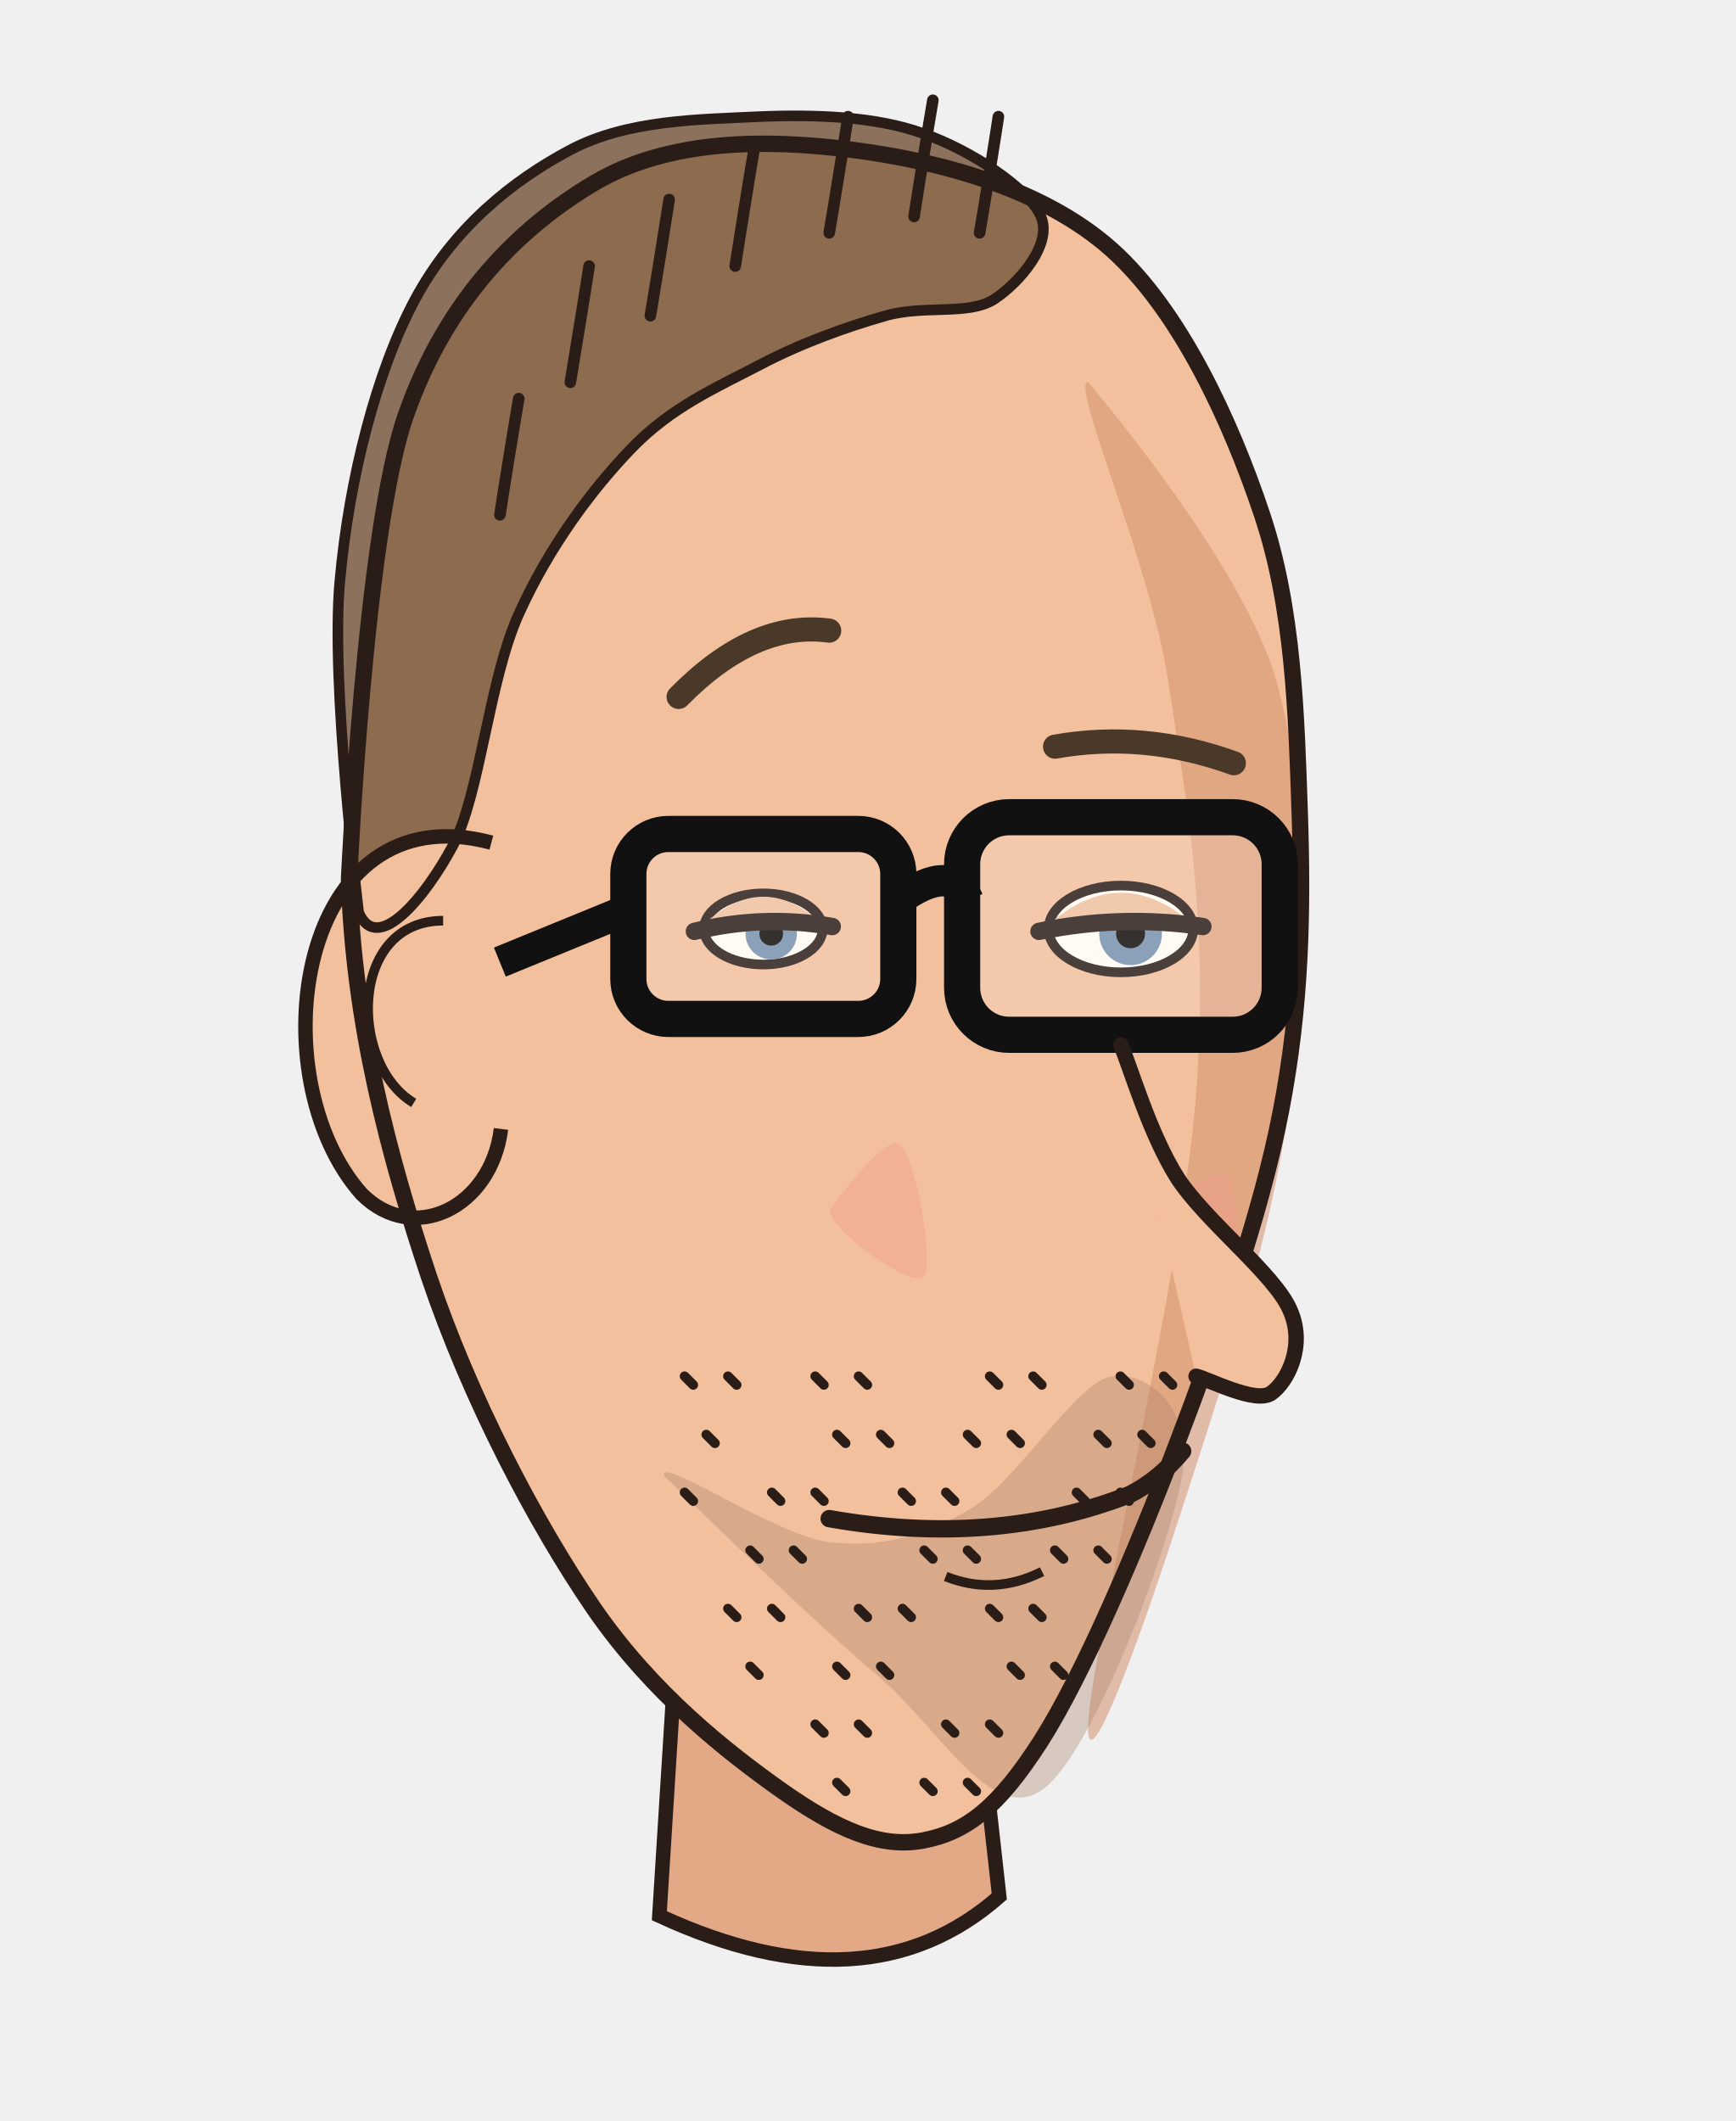
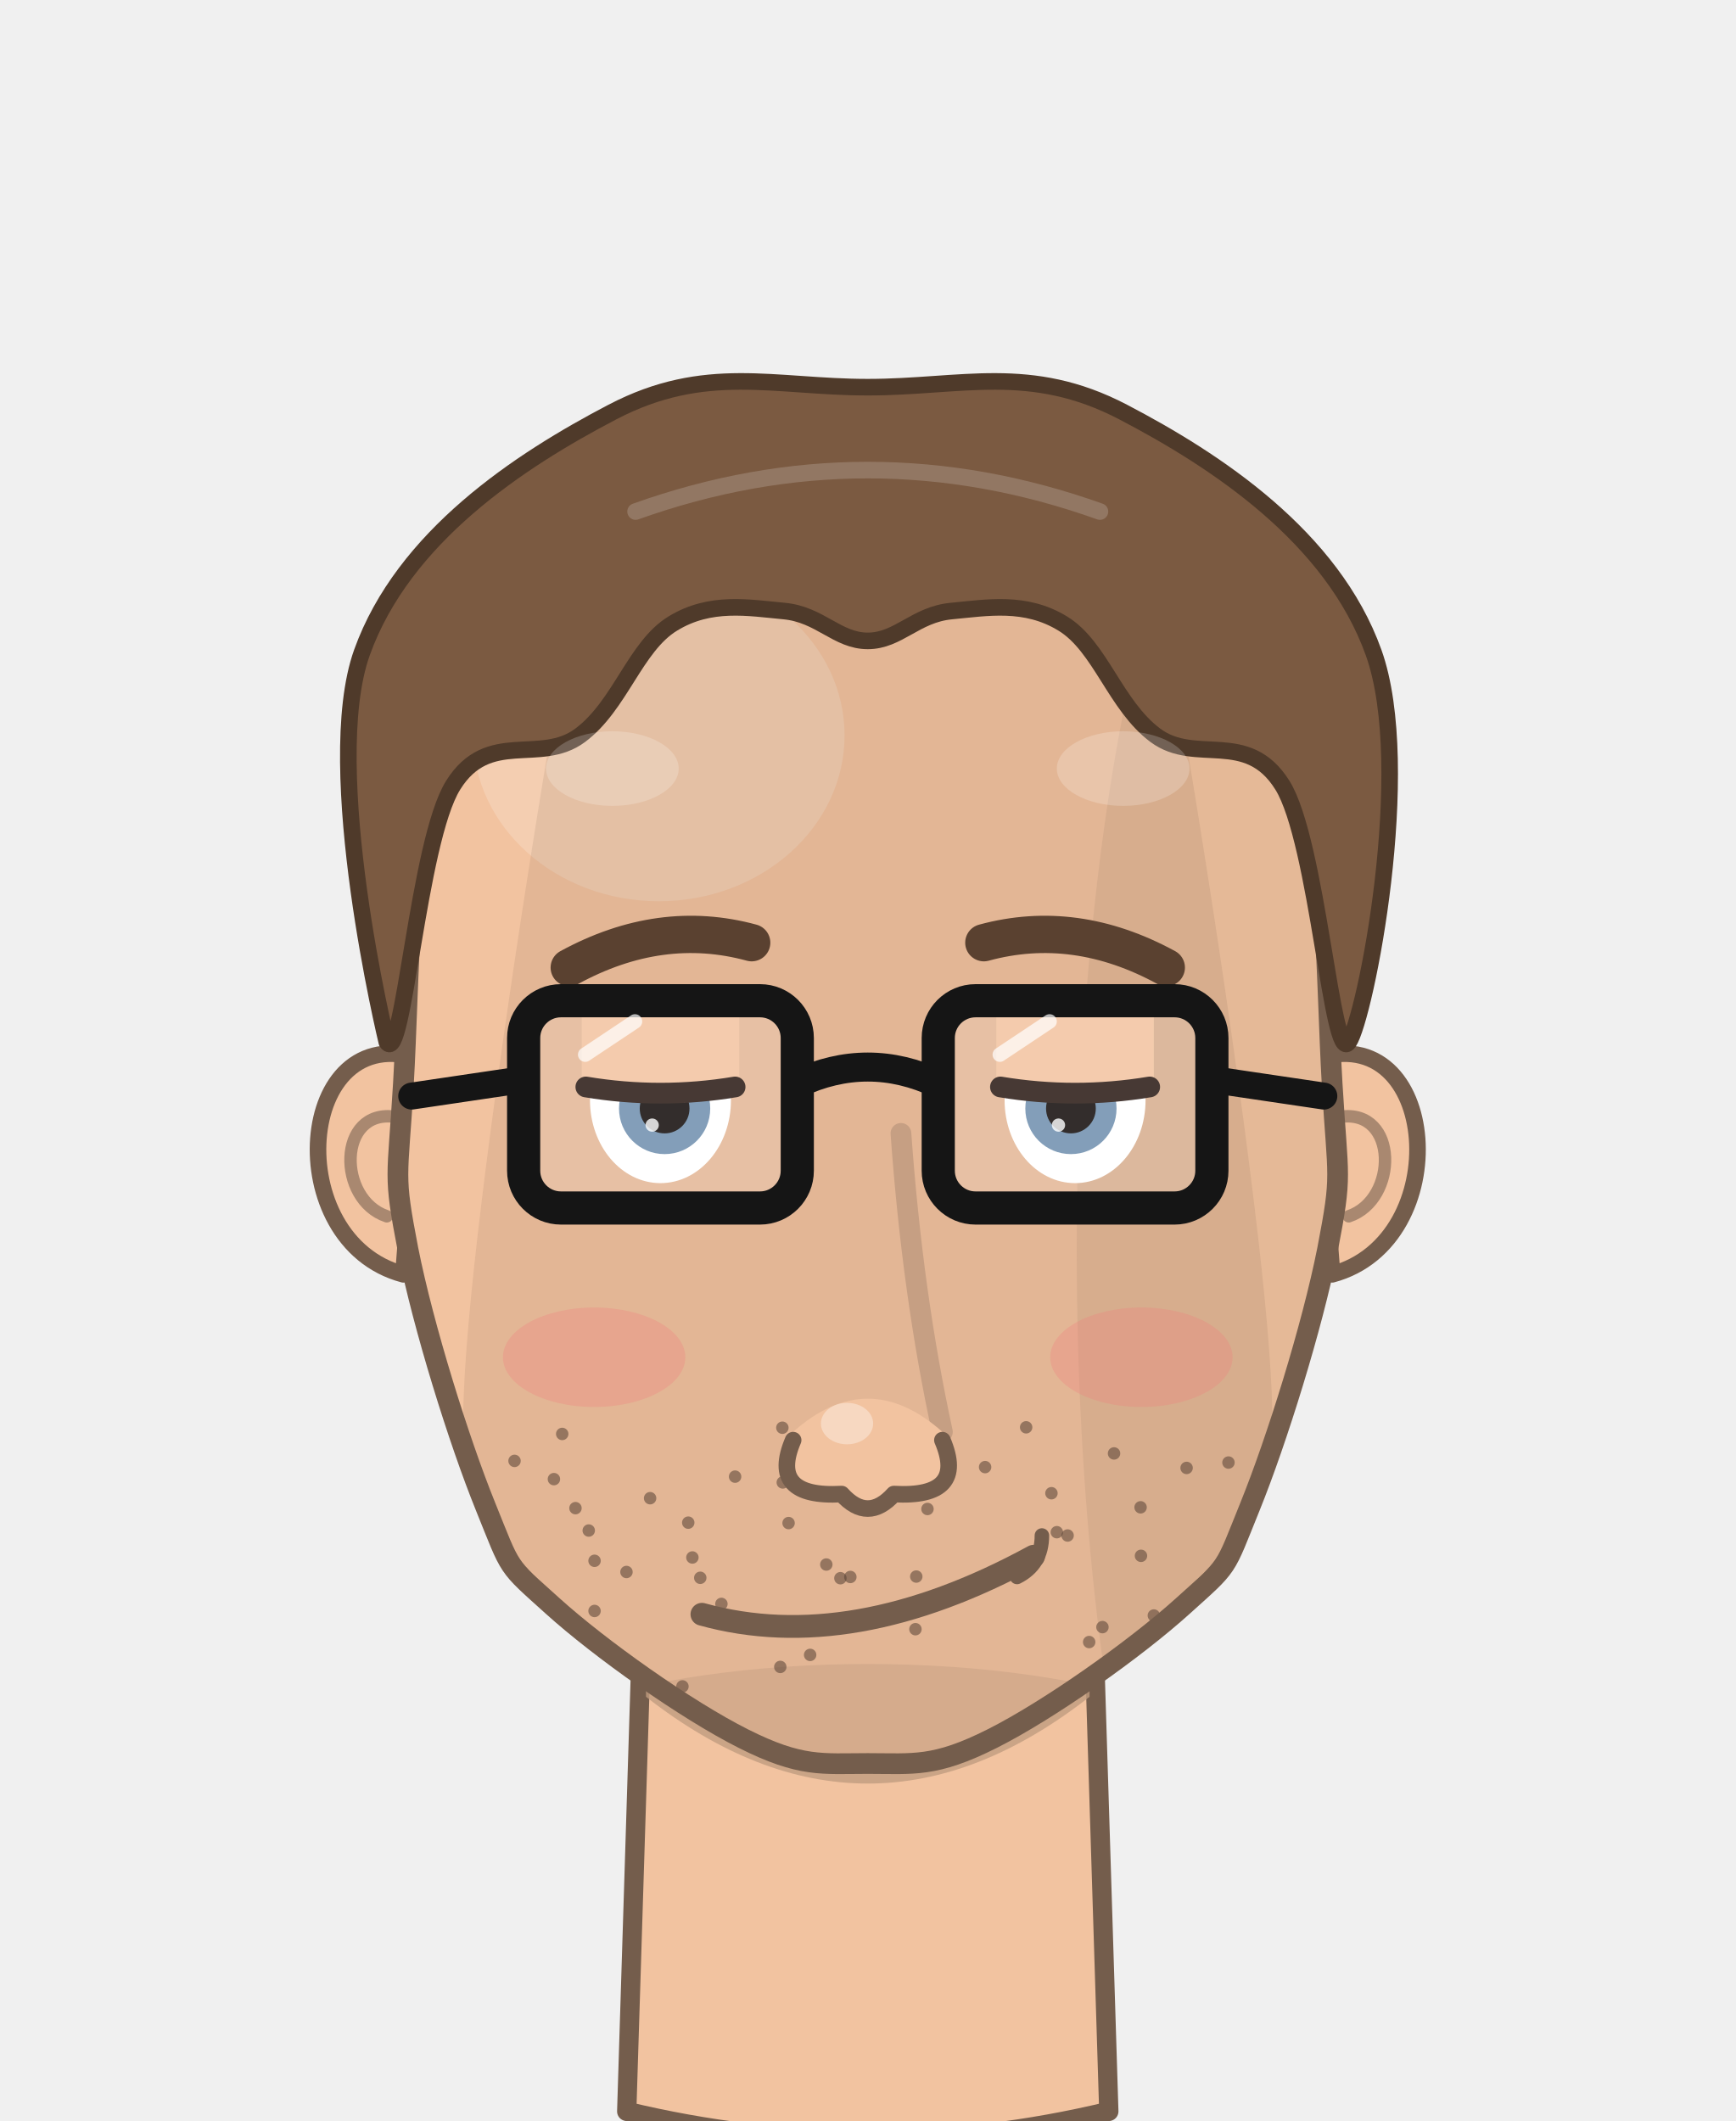
<svg xmlns="http://www.w3.org/2000/svg" viewBox="20 20 360 440" width="360" height="440">
-   <defs />
-   <path d="M 160.768,353.668 L 156.768,417.42 Q 200.0,437.42 227.28,413.42 L 221.28,359.668 Z" fill="#e3a886" stroke="#2a1d18" stroke-width="3" />
-   <path d="M 92.4,202.4 C 92.4,202.4 95.7,130.2 104.2,106.1 C 112.6,82.1 127.7,67.2 143.2,58.0 C 158.7,48.8 179.0,48.8 196.9,51.1 C 214.8,53.4 236.4,59.1 250.6,71.8 C 264.7,84.4 275.3,107.3 281.8,126.8 C 288.3,146.2 288.9,168.0 289.6,188.6 C 290.3,209.3 289.9,228.8 285.7,250.5 C 281.5,272.3 272.5,297.5 264.2,319.3 C 255.9,341.1 244.7,367.4 235.9,381.2 C 227.1,394.9 220.5,400.1 211.5,401.8 C 202.6,403.5 193.6,399.5 182.2,391.5 C 170.9,383.5 155.4,371.4 143.2,353.7 C 131.0,335.9 117.5,310.1 109.0,284.9 C 100.6,259.7 93.3,232.2 92.4,202.4 Z" fill="#f2c09c" opacity="1.0" />
-   <path d="M 245.7,99.3 C 245.7,99.3 277.7,136.5 284.7,161.1 C 291.7,185.8 290.9,218.4 287.6,247.1 C 284.4,275.7 272.2,311.3 265.2,333.0 C 258.2,354.8 245.2,392.1 245.7,377.7 C 246.2,363.4 265.4,283.2 268.1,247.1 C 270.9,211.0 266.0,185.8 262.3,161.1 C 258.5,136.5 241.9,99.3 245.7,99.3 Z" fill="#d48f6e" opacity="0.55" />
-   <path d="M 94.4,209.3 C 94.4,209.3 88.5,161.7 90.5,140.5 C 92.4,119.3 98.1,97.0 106.1,82.1 C 114.1,67.2 126.4,57.4 138.3,51.1 C 150.2,44.8 165.2,44.8 177.4,44.2 C 189.6,43.7 201.8,44.2 211.5,47.7 C 221.3,51.1 233.5,59.1 235.9,64.9 C 238.4,70.6 231.5,78.6 226.2,82.1 C 220.8,85.5 211.8,83.2 203.7,85.5 C 195.6,87.8 186.1,91.2 177.4,95.8 C 168.6,100.4 159.3,104.4 151.0,113.0 C 142.7,121.6 133.8,133.6 127.6,147.4 C 121.4,161.1 119.5,185.2 113.9,195.5 C 108.4,205.8 98.3,218.4 94.4,209.3 Z" fill="#7a5c42" opacity="0.85" />
-   <path d="M 157.8,326.2 C 157.8,326.2 188.7,356.5 201.8,367.4 C 214.8,378.3 225.3,398.4 235.9,391.5 C 246.5,384.6 262.8,340.5 265.2,326.2 C 267.6,311.8 257.9,304.4 250.6,305.5 C 243.2,306.7 231.0,327.3 221.3,333.0 C 211.5,338.8 202.6,341.1 192.0,339.9 C 181.4,338.8 156.2,321.6 157.8,326.2 Z" fill="#a88066" opacity="0.35" />
-   <path d="M 192.0,271.2 C 192.0,271.2 203.4,255.1 206.6,257.4 C 209.9,259.7 214.0,282.6 211.5,284.9 C 209.1,287.2 192.8,275.7 192.0,271.2 Z" fill="#f29a8a" opacity="0.4" />
-   <path d="M 260.3,271.2 C 260.3,271.2 272.5,260.8 275.0,264.3 C 277.4,267.7 277.4,290.6 275.0,291.8 C 272.5,292.9 260.3,275.7 260.3,271.2 Z" fill="#f29a8a" opacity="0.4" />
-   <path d="M 121.92,194.8 C 81.52,184.0 73.42,243.4 95.02,267.7 C 105.82,278.5 121.92,270.4 123.92,254.2" fill="#f2c09c" stroke="#2a1d18" stroke-width="3" />
-   <path d="M 111.92,211.0 C 92.32,211.0 92.32,240.7 105.82,248.8" fill="none" stroke="#2a1d18" stroke-width="2" />
-   <path d="M 92.4,202.4 C 92.4,202.4 95.7,130.2 104.2,106.1 C 112.6,82.1 127.7,67.2 143.2,58.0 C 158.7,48.8 179.0,48.8 196.9,51.1 C 214.8,53.4 236.4,59.1 250.6,71.8 C 264.7,84.4 275.3,107.3 281.8,126.8 C 288.3,146.2 288.9,168.0 289.6,188.6 C 290.3,209.3 289.9,228.8 285.7,250.5 C 281.5,272.3 272.5,297.5 264.2,319.3 C 255.9,341.1 244.7,367.4 235.9,381.2 C 227.1,394.9 220.5,400.1 211.5,401.8 C 202.6,403.5 193.6,399.5 182.2,391.5 C 170.9,383.5 155.4,371.4 143.2,353.7 C 131.0,335.9 117.5,310.1 109.0,284.9 C 100.6,259.7 93.3,232.2 92.4,202.4 Z" fill="none" stroke="#2a1d18" stroke-width="3.4" stroke-linecap="round" stroke-linejoin="round" />
-   <path d="M 94.4,209.3 C 94.4,209.3 88.5,161.7 90.5,140.5 C 92.4,119.3 98.1,97.0 106.1,82.1 C 114.1,67.2 126.4,57.4 138.3,51.1 C 150.2,44.8 165.2,44.8 177.4,44.2 C 189.6,43.7 201.8,44.2 211.5,47.7 C 221.3,51.1 233.5,59.1 235.9,64.9 C 238.4,70.6 231.5,78.6 226.2,82.1 C 220.8,85.5 211.8,83.2 203.7,85.5 C 195.6,87.8 186.1,91.2 177.4,95.8 C 168.6,100.4 159.3,104.4 151.0,113.0 C 142.7,121.6 133.8,133.6 127.6,147.4 C 121.4,161.1 119.5,185.2 113.9,195.5 C 108.4,205.8 98.3,218.4 94.4,209.3 Z" fill="none" stroke="#2a1d18" stroke-width="2.2" stroke-linecap="round" stroke-linejoin="round" />
-   <path d="M 123.7,126.8 C 124.3,122.7 126.9,106.7 127.6,102.7" fill="none" stroke="#2a1d18" stroke-width="2.4" stroke-linecap="round" stroke-linejoin="round" />
-   <path d="M 138.3,99.3 C 139.0,95.2 141.6,79.2 142.2,75.2" fill="none" stroke="#2a1d18" stroke-width="2.4" stroke-linecap="round" stroke-linejoin="round" />
-   <path d="M 154.9,85.5 C 155.6,81.5 158.2,65.4 158.8,61.4" fill="none" stroke="#2a1d18" stroke-width="2.4" stroke-linecap="round" stroke-linejoin="round" />
-   <path d="M 172.5,75.2 C 173.1,71.2 175.7,55.1 176.4,51.1" fill="none" stroke="#2a1d18" stroke-width="2.4" stroke-linecap="round" stroke-linejoin="round" />
-   <path d="M 192.0,68.3 C 192.7,64.3 195.3,48.3 195.9,44.2" fill="none" stroke="#2a1d18" stroke-width="2.4" stroke-linecap="round" stroke-linejoin="round" />
-   <path d="M 209.6,64.9 C 210.2,60.9 212.8,44.8 213.5,40.8" fill="none" stroke="#2a1d18" stroke-width="2.4" stroke-linecap="round" stroke-linejoin="round" />
-   <path d="M 223.2,68.3 C 223.9,64.3 226.5,48.3 227.1,44.2" fill="none" stroke="#2a1d18" stroke-width="2.4" stroke-linecap="round" stroke-linejoin="round" />
-   <path d="M 162.0,305.5 l 1.8,1.8" stroke="#2a1d18" stroke-width="2" stroke-linecap="round" />
-   <path d="M 171.0,305.5 l 1.8,1.8" stroke="#2a1d18" stroke-width="2" stroke-linecap="round" />
-   <path d="M 189.1,305.5 l 1.8,1.8" stroke="#2a1d18" stroke-width="2" stroke-linecap="round" />
-   <path d="M 198.1,305.5 l 1.8,1.8" stroke="#2a1d18" stroke-width="2" stroke-linecap="round" />
-   <path d="M 225.3,305.5 l 1.8,1.8" stroke="#2a1d18" stroke-width="2" stroke-linecap="round" />
-   <path d="M 234.3,305.5 l 1.8,1.8" stroke="#2a1d18" stroke-width="2" stroke-linecap="round" />
-   <path d="M 252.4,305.5 l 1.8,1.8" stroke="#2a1d18" stroke-width="2" stroke-linecap="round" />
-   <path d="M 261.4,305.5 l 1.8,1.8" stroke="#2a1d18" stroke-width="2" stroke-linecap="round" />
-   <path d="M 166.5,317.6 l 1.8,1.8" stroke="#2a1d18" stroke-width="2" stroke-linecap="round" />
-   <path d="M 193.6,317.6 l 1.8,1.8" stroke="#2a1d18" stroke-width="2" stroke-linecap="round" />
-   <path d="M 202.7,317.6 l 1.8,1.8" stroke="#2a1d18" stroke-width="2" stroke-linecap="round" />
-   <path d="M 220.7,317.6 l 1.8,1.8" stroke="#2a1d18" stroke-width="2" stroke-linecap="round" />
-   <path d="M 229.8,317.6 l 1.8,1.8" stroke="#2a1d18" stroke-width="2" stroke-linecap="round" />
-   <path d="M 247.8,317.6 l 1.8,1.8" stroke="#2a1d18" stroke-width="2" stroke-linecap="round" />
-   <path d="M 256.9,317.6 l 1.8,1.8" stroke="#2a1d18" stroke-width="2" stroke-linecap="round" />
-   <path d="M 162.0,329.6 l 1.8,1.8" stroke="#2a1d18" stroke-width="2" stroke-linecap="round" />
-   <path d="M 180.1,329.6 l 1.8,1.8" stroke="#2a1d18" stroke-width="2" stroke-linecap="round" />
-   <path d="M 189.1,329.6 l 1.8,1.8" stroke="#2a1d18" stroke-width="2" stroke-linecap="round" />
-   <path d="M 207.2,329.6 l 1.8,1.8" stroke="#2a1d18" stroke-width="2" stroke-linecap="round" />
-   <path d="M 216.2,329.6 l 1.8,1.8" stroke="#2a1d18" stroke-width="2" stroke-linecap="round" />
-   <path d="M 243.3,329.6 l 1.8,1.8" stroke="#2a1d18" stroke-width="2" stroke-linecap="round" />
-   <path d="M 252.4,329.6 l 1.8,1.8" stroke="#2a1d18" stroke-width="2" stroke-linecap="round" />
-   <path d="M 175.6,341.6 l 1.8,1.8" stroke="#2a1d18" stroke-width="2" stroke-linecap="round" />
-   <path d="M 184.6,341.6 l 1.8,1.8" stroke="#2a1d18" stroke-width="2" stroke-linecap="round" />
-   <path d="M 211.7,341.6 l 1.8,1.8" stroke="#2a1d18" stroke-width="2" stroke-linecap="round" />
-   <path d="M 220.7,341.6 l 1.8,1.8" stroke="#2a1d18" stroke-width="2" stroke-linecap="round" />
-   <path d="M 238.8,341.6 l 1.8,1.8" stroke="#2a1d18" stroke-width="2" stroke-linecap="round" />
-   <path d="M 247.8,341.6 l 1.8,1.8" stroke="#2a1d18" stroke-width="2" stroke-linecap="round" />
-   <path d="M 171.0,353.7 l 1.8,1.8" stroke="#2a1d18" stroke-width="2" stroke-linecap="round" />
-   <path d="M 180.1,353.7 l 1.8,1.8" stroke="#2a1d18" stroke-width="2" stroke-linecap="round" />
-   <path d="M 198.1,353.7 l 1.8,1.8" stroke="#2a1d18" stroke-width="2" stroke-linecap="round" />
-   <path d="M 207.2,353.7 l 1.8,1.8" stroke="#2a1d18" stroke-width="2" stroke-linecap="round" />
-   <path d="M 225.3,353.7 l 1.8,1.8" stroke="#2a1d18" stroke-width="2" stroke-linecap="round" />
-   <path d="M 234.3,353.7 l 1.8,1.8" stroke="#2a1d18" stroke-width="2" stroke-linecap="round" />
-   <path d="M 175.6,365.7 l 1.8,1.8" stroke="#2a1d18" stroke-width="2" stroke-linecap="round" />
-   <path d="M 193.6,365.7 l 1.8,1.8" stroke="#2a1d18" stroke-width="2" stroke-linecap="round" />
-   <path d="M 202.7,365.7 l 1.8,1.8" stroke="#2a1d18" stroke-width="2" stroke-linecap="round" />
-   <path d="M 229.8,365.7 l 1.8,1.8" stroke="#2a1d18" stroke-width="2" stroke-linecap="round" />
-   <path d="M 238.8,365.7 l 1.8,1.8" stroke="#2a1d18" stroke-width="2" stroke-linecap="round" />
-   <path d="M 189.1,377.7 l 1.8,1.8" stroke="#2a1d18" stroke-width="2" stroke-linecap="round" />
-   <path d="M 198.1,377.7 l 1.8,1.8" stroke="#2a1d18" stroke-width="2" stroke-linecap="round" />
-   <path d="M 216.2,377.7 l 1.8,1.8" stroke="#2a1d18" stroke-width="2" stroke-linecap="round" />
-   <path d="M 225.3,377.7 l 1.8,1.8" stroke="#2a1d18" stroke-width="2" stroke-linecap="round" />
-   <path d="M 193.6,389.8 l 1.8,1.8" stroke="#2a1d18" stroke-width="2" stroke-linecap="round" />
-   <path d="M 211.7,389.8 l 1.8,1.8" stroke="#2a1d18" stroke-width="2" stroke-linecap="round" />
-   <path d="M 220.7,389.8 l 1.8,1.8" stroke="#2a1d18" stroke-width="2" stroke-linecap="round" />
-   <path d="M 160.768,164.578 Q 176.384,148.702 192.0,150.826" fill="none" stroke="#4a3828" stroke-width="5" stroke-linecap="round" />
-   <path d="M 238.848,174.892 Q 257.392,171.611 275.936,178.33" fill="none" stroke="#4a3828" stroke-width="5" stroke-linecap="round" />
-   <ellipse cx="178.336" cy="212.71" rx="12.3" ry="7.38" fill="#fffaf2" stroke="#2a1d18" stroke-width="2" />
-   <circle cx="179.976" cy="213.71" r="5.33" fill="#7590ad" />
-   <circle cx="179.976" cy="213.71" r="2.46" fill="#120d0b" />
-   <circle cx="181.616" cy="210.71" r="1.148" fill="#fff" />
-   <path d="M 165.036,212.71 Q 178.336,199.33 191.636,212.71 Z" fill="#efbf9d" stroke="none" />
-   <path d="M 164.036,213.21 Q 178.336,209.71 192.636,212.21" fill="none" stroke="#2a1d18" stroke-width="3.6" stroke-linecap="round" />
-   <ellipse cx="252.512" cy="212.71" rx="15.0" ry="9.0" fill="#fffaf2" stroke="#2a1d18" stroke-width="2" />
-   <circle cx="254.512" cy="213.71" r="6.5" fill="#7590ad" />
-   <circle cx="254.512" cy="213.71" r="3.0" fill="#120d0b" />
-   <circle cx="256.512" cy="210.71" r="1.4" fill="#fff" />
-   <path d="M 236.512,212.71 Q 252.512,197.71 268.512,212.71 Z" fill="#efbf9d" stroke="none" />
-   <path d="M 235.512,213.21 Q 252.512,209.71 269.512,212.21" fill="none" stroke="#2a1d18" stroke-width="3.6" stroke-linecap="round" />
-   <rect x="150.337" y="193.007" width="55.998" height="38.369" rx="8.296" fill="#ffffff" fill-opacity="0.15" stroke="#111" stroke-width="7.5" />
-   <rect x="219.572" y="189.53" width="65.88" height="45.14" rx="9.76" fill="#ffffff" fill-opacity="0.15" stroke="#111" stroke-width="7.5" />
-   <path d="M 206.396,206.71 Q 217.424,198.71 220.792,206.71" fill="none" stroke="#111" stroke-width="6.5" />
-   <path d="M 150.276,208.71 L 123.68,219.586" stroke="#111" stroke-width="6.5" />
-   <path d="M 252.5,236.8 C 254.5,241.4 258.4,255.1 264.2,264.3 C 270.1,273.4 284.4,284.3 287.6,291.8 C 290.9,299.2 287.0,306.7 283.7,309.0 C 280.5,311.3 270.7,306.1 268.1,305.5" fill="#f2c09c" stroke="#2a1d18" stroke-width="3.2" stroke-linecap="round" stroke-linejoin="round" />
-   <path d="M 192.0,335.04 Q 226.16,341.04 254.32,330.04 Q 260.32,327.04 265.32,321.04" fill="none" stroke="#2a1d18" stroke-width="3.6" stroke-linecap="round" />
-   <path d="M 216.16,347.04 Q 226.16,351.04 236.16,346.04" fill="none" stroke="#2a1d18" stroke-width="2" />
+   <path d="M 154.0,330 L 150.0,458 Q 200.0,470 250.0,458 L 246.0,330 Z" fill="#f2c3a0" stroke="#745d4c" stroke-width="4" stroke-linecap="round" stroke-linejoin="round" />
+   <path d="M 154.0,372 Q 200.0,408 246.0,372 L 246.0,340 L 154.0,340 Z" fill="#c19c80" opacity="0.8" />
+   <g transform="translate(0 26) translate(200 236) scale(0.86) translate(-200 -236)">
+     <path d="M 92.0,210 C 62.0,200 58.0,254 88.0,262 Z" fill="#f2c3a0" stroke="#745d4c" stroke-width="4" stroke-linecap="round" stroke-linejoin="round" />
+     <path d="M 86.0,224 C 72.0,222 72.0,244 84.0,248" fill="none" stroke="#a98870" stroke-width="3" stroke-linecap="round" stroke-linejoin="round" />
+     <path d="M 308.0,210 C 338.0,200 342.0,254 312.0,262 Z" fill="#f2c3a0" stroke="#745d4c" stroke-width="4" stroke-linecap="round" stroke-linejoin="round" />
+     <path d="M 314.0,224 C 328.0,222 328.0,244 316.0,248" fill="none" stroke="#a98870" stroke-width="3" stroke-linecap="round" stroke-linejoin="round" />
+     <clipPath id="f-panda">
+       <path d="M 200.0,72.0 C 200.0,72.0 250.5,71.9 269.4,82.0 C 288.3,92.1 295.2,102.4 303.0,127.0 C 310.8,151.6 310.6,192.3 312.0,216.0 C 313.4,239.7 314.5,237.3 310.9,256.0 C 307.2,274.7 298.6,302.2 292.2,318.0 C 285.8,333.8 287.4,331.7 276.0,342.0 C 264.6,352.3 243.9,367.0 230.0,374.0 C 216.1,381.0 211.0,380.0 200.0,380.0 C 189.0,380.0 183.9,381.0 170.0,374.0 C 156.1,367.0 135.4,352.3 124.0,342.0 C 112.6,331.7 114.2,333.8 107.8,318.0 C 101.4,302.2 92.8,274.7 89.1,256.0 C 85.5,237.3 86.6,239.7 88.0,216.0 C 89.4,192.3 89.2,151.6 97.0,127.0 C 104.8,102.4 111.7,92.1 130.6,82.0 C 149.5,71.9 174.5,72.0 200.0,72.0 Z" />
+     </clipPath>
+     <path d="M 200.0,72.0 C 200.0,72.0 250.5,71.9 269.4,82.0 C 288.3,92.1 295.2,102.4 303.0,127.0 C 310.8,151.6 310.6,192.3 312.0,216.0 C 313.4,239.7 314.5,237.3 310.9,256.0 C 307.2,274.7 298.6,302.2 292.2,318.0 C 285.8,333.8 287.4,331.7 276.0,342.0 C 264.6,352.3 243.9,367.0 230.0,374.0 C 216.1,381.0 211.0,380.0 200.0,380.0 C 189.0,380.0 183.9,381.0 170.0,374.0 C 156.1,367.0 135.4,352.3 124.0,342.0 C 112.6,331.7 114.2,333.8 107.8,318.0 C 101.4,302.2 92.8,274.7 89.1,256.0 C 85.5,237.3 86.6,239.7 88.0,216.0 C 89.4,192.3 89.2,151.6 97.0,127.0 C 104.8,102.4 111.7,92.1 130.6,82.0 C 149.5,71.9 174.5,72.0 200.0,72.0 Z" fill="#f2c3a0" />
+     <g clip-path="url(#f-panda)">
+       <ellipse cx="306.4" cy="256" rx="56.0" ry="215.6" fill="#d0a789" opacity="0.38" />
+       <ellipse cx="200.0" cy="390" rx="100.8" ry="34" fill="#d0a789" opacity="0.45" />
+       <ellipse cx="149.6" cy="132" rx="44.8" ry="40" fill="#ffffff" opacity="0.18" />
+       <path d="M 200.0,-26.0 C 200.0,-26.0 226.3,-79.0 244.0,-24.0 C 261.7,31.0 290.5,207.3 296.3,274.0 C 302.2,340.7 287.1,321.3 276.0,340.0 C 264.9,358.7 249.9,368.3 236.0,376.0 C 222.1,383.7 213.2,382.0 200.0,382.0 C 186.8,382.0 177.9,383.7 164.0,376.0 C 150.1,368.3 135.1,358.7 124.0,340.0 C 112.9,321.3 97.8,340.7 103.7,274.0 C 109.5,207.3 138.3,31.0 156.0,-24.0 C 173.7,-79.0 183.9,-26.0 200.0,-26.0 Z" fill="#6b5140" opacity="0.12" />
+       <circle cx="164.7" cy="341.5" r="1.5" fill="#554033" opacity="0.55" />
+       <circle cx="134.1" cy="343.2" r="1.5" fill="#554033" opacity="0.55" />
+       <circle cx="213.4" cy="310.8" r="1.5" fill="#554033" opacity="0.55" />
+       <circle cx="155.3" cy="361.4" r="1.5" fill="#554033" opacity="0.55" />
+       <circle cx="222.6" cy="339.6" r="1.5" fill="#554033" opacity="0.55" />
+       <circle cx="228.3" cy="308.5" r="1.5" fill="#554033" opacity="0.55" />
+       <circle cx="179.5" cy="312.2" r="1.5" fill="#554033" opacity="0.55" />
+       <circle cx="207.1" cy="310.8" r="1.5" fill="#554033" opacity="0.55" />
+       <circle cx="253.4" cy="350.7" r="1.5" fill="#554033" opacity="0.55" />
+       <circle cx="114.8" cy="307.0" r="1.5" fill="#554033" opacity="0.55" />
+       <circle cx="129.9" cy="357.8" r="1.5" fill="#554033" opacity="0.55" />
+       <circle cx="266.7" cy="354.2" r="1.5" fill="#554033" opacity="0.55" />
+       <circle cx="159.6" cy="335.2" r="1.5" fill="#554033" opacity="0.55" />
+       <circle cx="141.8" cy="333.8" r="1.5" fill="#554033" opacity="0.55" />
+       <circle cx="156.7" cy="321.9" r="1.5" fill="#554033" opacity="0.55" />
+       <circle cx="193.4" cy="335.3" r="1.5" fill="#554033" opacity="0.55" />
+       <circle cx="214.8" cy="307.4" r="1.5" fill="#554033" opacity="0.55" />
+       <circle cx="269.0" cy="344.3" r="1.5" fill="#554033" opacity="0.55" />
+       <circle cx="276.9" cy="308.7" r="1.5" fill="#554033" opacity="0.55" />
+       <circle cx="123.6" cy="343.8" r="1.5" fill="#554033" opacity="0.55" />
+       <circle cx="144.1" cy="360.6" r="1.5" fill="#554033" opacity="0.55" />
+       <circle cx="180.9" cy="322.0" r="1.5" fill="#554033" opacity="0.55" />
+       <circle cx="147.5" cy="316.0" r="1.5" fill="#554033" opacity="0.55" />
+       <circle cx="259.4" cy="305.2" r="1.5" fill="#554033" opacity="0.55" />
+       <circle cx="270.9" cy="365.8" r="1.5" fill="#554033" opacity="0.55" />
+       <circle cx="129.5" cy="318.4" r="1.5" fill="#554033" opacity="0.55" />
+       <circle cx="141.7" cy="363.0" r="1.5" fill="#554033" opacity="0.55" />
+       <circle cx="211.7" cy="334.9" r="1.5" fill="#554033" opacity="0.55" />
+       <circle cx="190.0" cy="332.0" r="1.5" fill="#554033" opacity="0.55" />
+       <circle cx="186.1" cy="353.8" r="1.5" fill="#554033" opacity="0.55" />
+       <circle cx="248.2" cy="325.0" r="1.5" fill="#554033" opacity="0.55" />
+       <circle cx="287.0" cy="307.4" r="1.5" fill="#554033" opacity="0.55" />
+       <circle cx="125.4" cy="361.8" r="1.5" fill="#554033" opacity="0.55" />
+       <circle cx="184.6" cy="306.1" r="1.5" fill="#554033" opacity="0.55" />
+       <circle cx="244.3" cy="314.8" r="1.5" fill="#554033" opacity="0.55" />
+       <circle cx="245.6" cy="324.2" r="1.5" fill="#554033" opacity="0.55" />
+       <circle cx="174.1" cy="347.0" r="1.5" fill="#554033" opacity="0.55" />
+       <circle cx="195.8" cy="335.0" r="1.5" fill="#554033" opacity="0.55" />
+       <circle cx="265.8" cy="318.2" r="1.5" fill="#554033" opacity="0.55" />
+       <circle cx="163.3" cy="344.3" r="1.5" fill="#554033" opacity="0.55" />
+       <circle cx="126.3" cy="300.5" r="1.5" fill="#554033" opacity="0.55" />
+       <circle cx="211.5" cy="347.6" r="1.5" fill="#554033" opacity="0.55" />
+       <circle cx="179.4" cy="299.0" r="1.5" fill="#554033" opacity="0.55" />
+       <circle cx="139.7" cy="357.6" r="1.5" fill="#554033" opacity="0.55" />
+       <circle cx="256.6" cy="347.1" r="1.5" fill="#554033" opacity="0.55" />
+       <circle cx="265.9" cy="329.9" r="1.5" fill="#554033" opacity="0.55" />
+       <circle cx="168.0" cy="310.8" r="1.5" fill="#554033" opacity="0.55" />
+       <circle cx="214.4" cy="318.6" r="1.5" fill="#554033" opacity="0.55" />
+       <circle cx="134.1" cy="331.1" r="1.5" fill="#554033" opacity="0.55" />
+       <circle cx="220.7" cy="338.6" r="1.5" fill="#554033" opacity="0.55" />
+       <circle cx="238.2" cy="298.9" r="1.5" fill="#554033" opacity="0.55" />
+       <circle cx="124.3" cy="311.4" r="1.5" fill="#554033" opacity="0.55" />
+       <circle cx="157.7" cy="330.3" r="1.5" fill="#554033" opacity="0.55" />
+       <circle cx="132.7" cy="323.8" r="1.5" fill="#554033" opacity="0.55" />
+       <circle cx="178.9" cy="356.7" r="1.5" fill="#554033" opacity="0.55" />
+     </g>
+     <path d="M 200.0,72.0 C 200.0,72.0 250.5,71.9 269.4,82.0 C 288.3,92.1 295.2,102.4 303.0,127.0 C 310.8,151.6 310.6,192.3 312.0,216.0 C 313.4,239.7 314.5,237.3 310.9,256.0 C 307.2,274.7 298.6,302.2 292.2,318.0 C 285.8,333.8 287.4,331.7 276.0,342.0 C 264.6,352.3 243.9,367.0 230.0,374.0 C 216.1,381.0 211.0,380.0 200.0,380.0 C 189.0,380.0 183.9,381.0 170.0,374.0 C 156.1,367.0 135.4,352.3 124.0,342.0 C 112.6,331.7 114.2,333.8 107.8,318.0 C 101.4,302.2 92.8,274.7 89.1,256.0 C 85.5,237.3 86.6,239.7 88.0,216.0 C 89.4,192.3 89.2,151.6 97.0,127.0 C 104.8,102.4 111.7,92.1 130.6,82.0 C 149.5,71.9 174.5,72.0 200.0,72.0 Z" fill="none" stroke="#745d4c" stroke-width="5" stroke-linecap="round" stroke-linejoin="round" />
+     <ellipse cx="134.0" cy="282" rx="22" ry="12" fill="#f07a7a" opacity="0.28" />
+     <ellipse cx="266.0" cy="282" rx="22" ry="12" fill="#f07a7a" opacity="0.28" />
+     <ellipse cx="150.0" cy="220" rx="17.0" ry="20.0" fill="#ffffff" />
+     <circle cx="151.0" cy="222" r="11.0" fill="#6f8fae" />
+     <circle cx="151.0" cy="222" r="6.0" fill="#120c0a" />
+     <circle cx="155.0" cy="217.0" r="3.6" fill="#ffffff" />
+     <circle cx="148.0" cy="226.0" r="1.6" fill="#ffffff" opacity="0.8" />
+     <path d="M 131.0,196.0 L 169.0,196.0 L 169.0,216.8 Q 150.0,219.8 131.0,216.8 Z" fill="#f2c3a0" />
+     <path d="M 132.0,216.8 Q 150.0,219.8 168.0,216.8" fill="none" stroke="#2a1a14" stroke-width="5" stroke-linecap="round" stroke-linejoin="round" />
+     <ellipse cx="250.0" cy="220" rx="17.0" ry="20.0" fill="#ffffff" />
+     <circle cx="249.0" cy="222" r="11.0" fill="#6f8fae" />
+     <circle cx="249.0" cy="222" r="6.0" fill="#120c0a" />
+     <circle cx="253.0" cy="217.0" r="3.6" fill="#ffffff" />
+     <circle cx="246.0" cy="226.0" r="1.6" fill="#ffffff" opacity="0.8" />
+     <path d="M 231.0,196.0 L 269.0,196.0 L 269.0,216.8 Q 250.0,219.8 231.0,216.8 Z" fill="#f2c3a0" />
+     <path d="M 232.0,216.8 Q 250.0,219.8 268.0,216.8" fill="none" stroke="#2a1a14" stroke-width="5" stroke-linecap="round" stroke-linejoin="round" />
+     <path d="M 172.0,182.0 Q 150.0,176.0 128.0,188.0" fill="none" stroke="#5a4130" stroke-width="9" stroke-linecap="round" stroke-linejoin="round" />
+     <path d="M 228.0,182.0 Q 250.0,176.0 272.0,188.0" fill="none" stroke="#5a4130" stroke-width="9" stroke-linecap="round" stroke-linejoin="round" />
+     <path d="M 208.0,228 Q 210.8,267.0 218.0,300" fill="none" stroke="#c69f83" stroke-width="5" stroke-linecap="round" stroke-linejoin="round" />
+     <path d="M 182.0,300 Q 200.0,284 218.0,300 Q 224.0,316 206.3,315 Q 200.0,322 193.7,315 Q 176.0,316 182.0,300 Z" fill="#f2c3a0" />
+     <path d="M 182.0,302 Q 176.0,316 193.7,315 Q 200.0,322 206.3,315 Q 224.0,316 218.0,302" fill="none" stroke="#745d4c" stroke-width="4" stroke-linecap="round" stroke-linejoin="round" />
+     <ellipse cx="195.0" cy="298" rx="6.3" ry="5" fill="#ffffff" opacity="0.35" />
+     <path d="M 160.0,344 Q 196.0,354 240.0,330" fill="none" stroke="#745d4c" stroke-width="5.5" stroke-linecap="round" stroke-linejoin="round" />
+     <path d="M 242.0,325 Q 242.0,332 236.0,335" fill="none" stroke="#745d4c" stroke-width="3.5" stroke-linecap="round" stroke-linejoin="round" />
+     <path d="M 84.0,206.0 C 84.0,206.0 68.0,139.9 78.0,112.0 C 88.0,84.1 116.0,65.7 138.4,54.0 C 160.8,42.3 177.4,48.0 200.0,48.0 C 222.6,48.0 239.2,42.3 261.6,54.0 C 284.0,65.7 312.0,84.1 322.0,112.0 C 332.0,139.9 320.0,200.1 316.0,206.0 C 312.0,211.9 308.5,157.6 300.0,144.0 C 291.5,130.4 279.1,139.2 269.4,132.0 C 259.7,124.8 256.1,110.5 247.0,105.0 C 238.0,99.5 228.8,101.2 220.2,102.0 C 211.5,102.8 207.4,109.2 200.0,109.2 C 192.6,109.2 188.5,102.8 179.8,102.0 C 171.2,101.2 162.0,99.5 153.0,105.0 C 143.9,110.5 140.3,124.8 130.6,132.0 C 120.9,139.2 108.5,130.4 100.0,144.0 C 91.5,157.6 88.0,211.9 84.0,206.0 Z" fill="#7b5a41" stroke="#4f3a2a" stroke-width="4" stroke-linecap="round" stroke-linejoin="round" />
+     <path d="M 144.0,78 Q 200.0,58 256.0,78" fill="none" stroke="#a28b7a" stroke-width="4" stroke-linecap="round" stroke-linejoin="round" opacity="0.6" />
+     <ellipse cx="138.4" cy="140" rx="16" ry="9" fill="#ffffff" opacity="0.2" />
+     <ellipse cx="261.6" cy="140" rx="16" ry="9" fill="#ffffff" opacity="0.2" />
+     <rect x="117.0" y="196" width="66" height="50" rx="9" fill="#ffffff" fill-opacity="0.14" stroke="#151515" stroke-width="8" />
+     <path d="M 131.85,209 l 12,-8" fill="none" stroke="#ffffff" stroke-width="3.5" stroke-linecap="round" stroke-linejoin="round" opacity="0.7" />
+     <path d="M 117.0,215 L 90.0,219" fill="none" stroke="#151515" stroke-width="6.5" stroke-linecap="round" stroke-linejoin="round" />
+     <rect x="217.0" y="196" width="66" height="50" rx="9" fill="#ffffff" fill-opacity="0.14" stroke="#151515" stroke-width="8" />
+     <path d="M 231.85,209 l 12,-8" fill="none" stroke="#ffffff" stroke-width="3.5" stroke-linecap="round" stroke-linejoin="round" opacity="0.7" />
+     <path d="M 283.0,215 L 310.0,219" fill="none" stroke="#151515" stroke-width="6.5" stroke-linecap="round" stroke-linejoin="round" />
+     <path d="M 183.0,216 Q 200.0,208 217.0,216" fill="none" stroke="#151515" stroke-width="7" stroke-linecap="round" stroke-linejoin="round" />
+   </g>
</svg>
